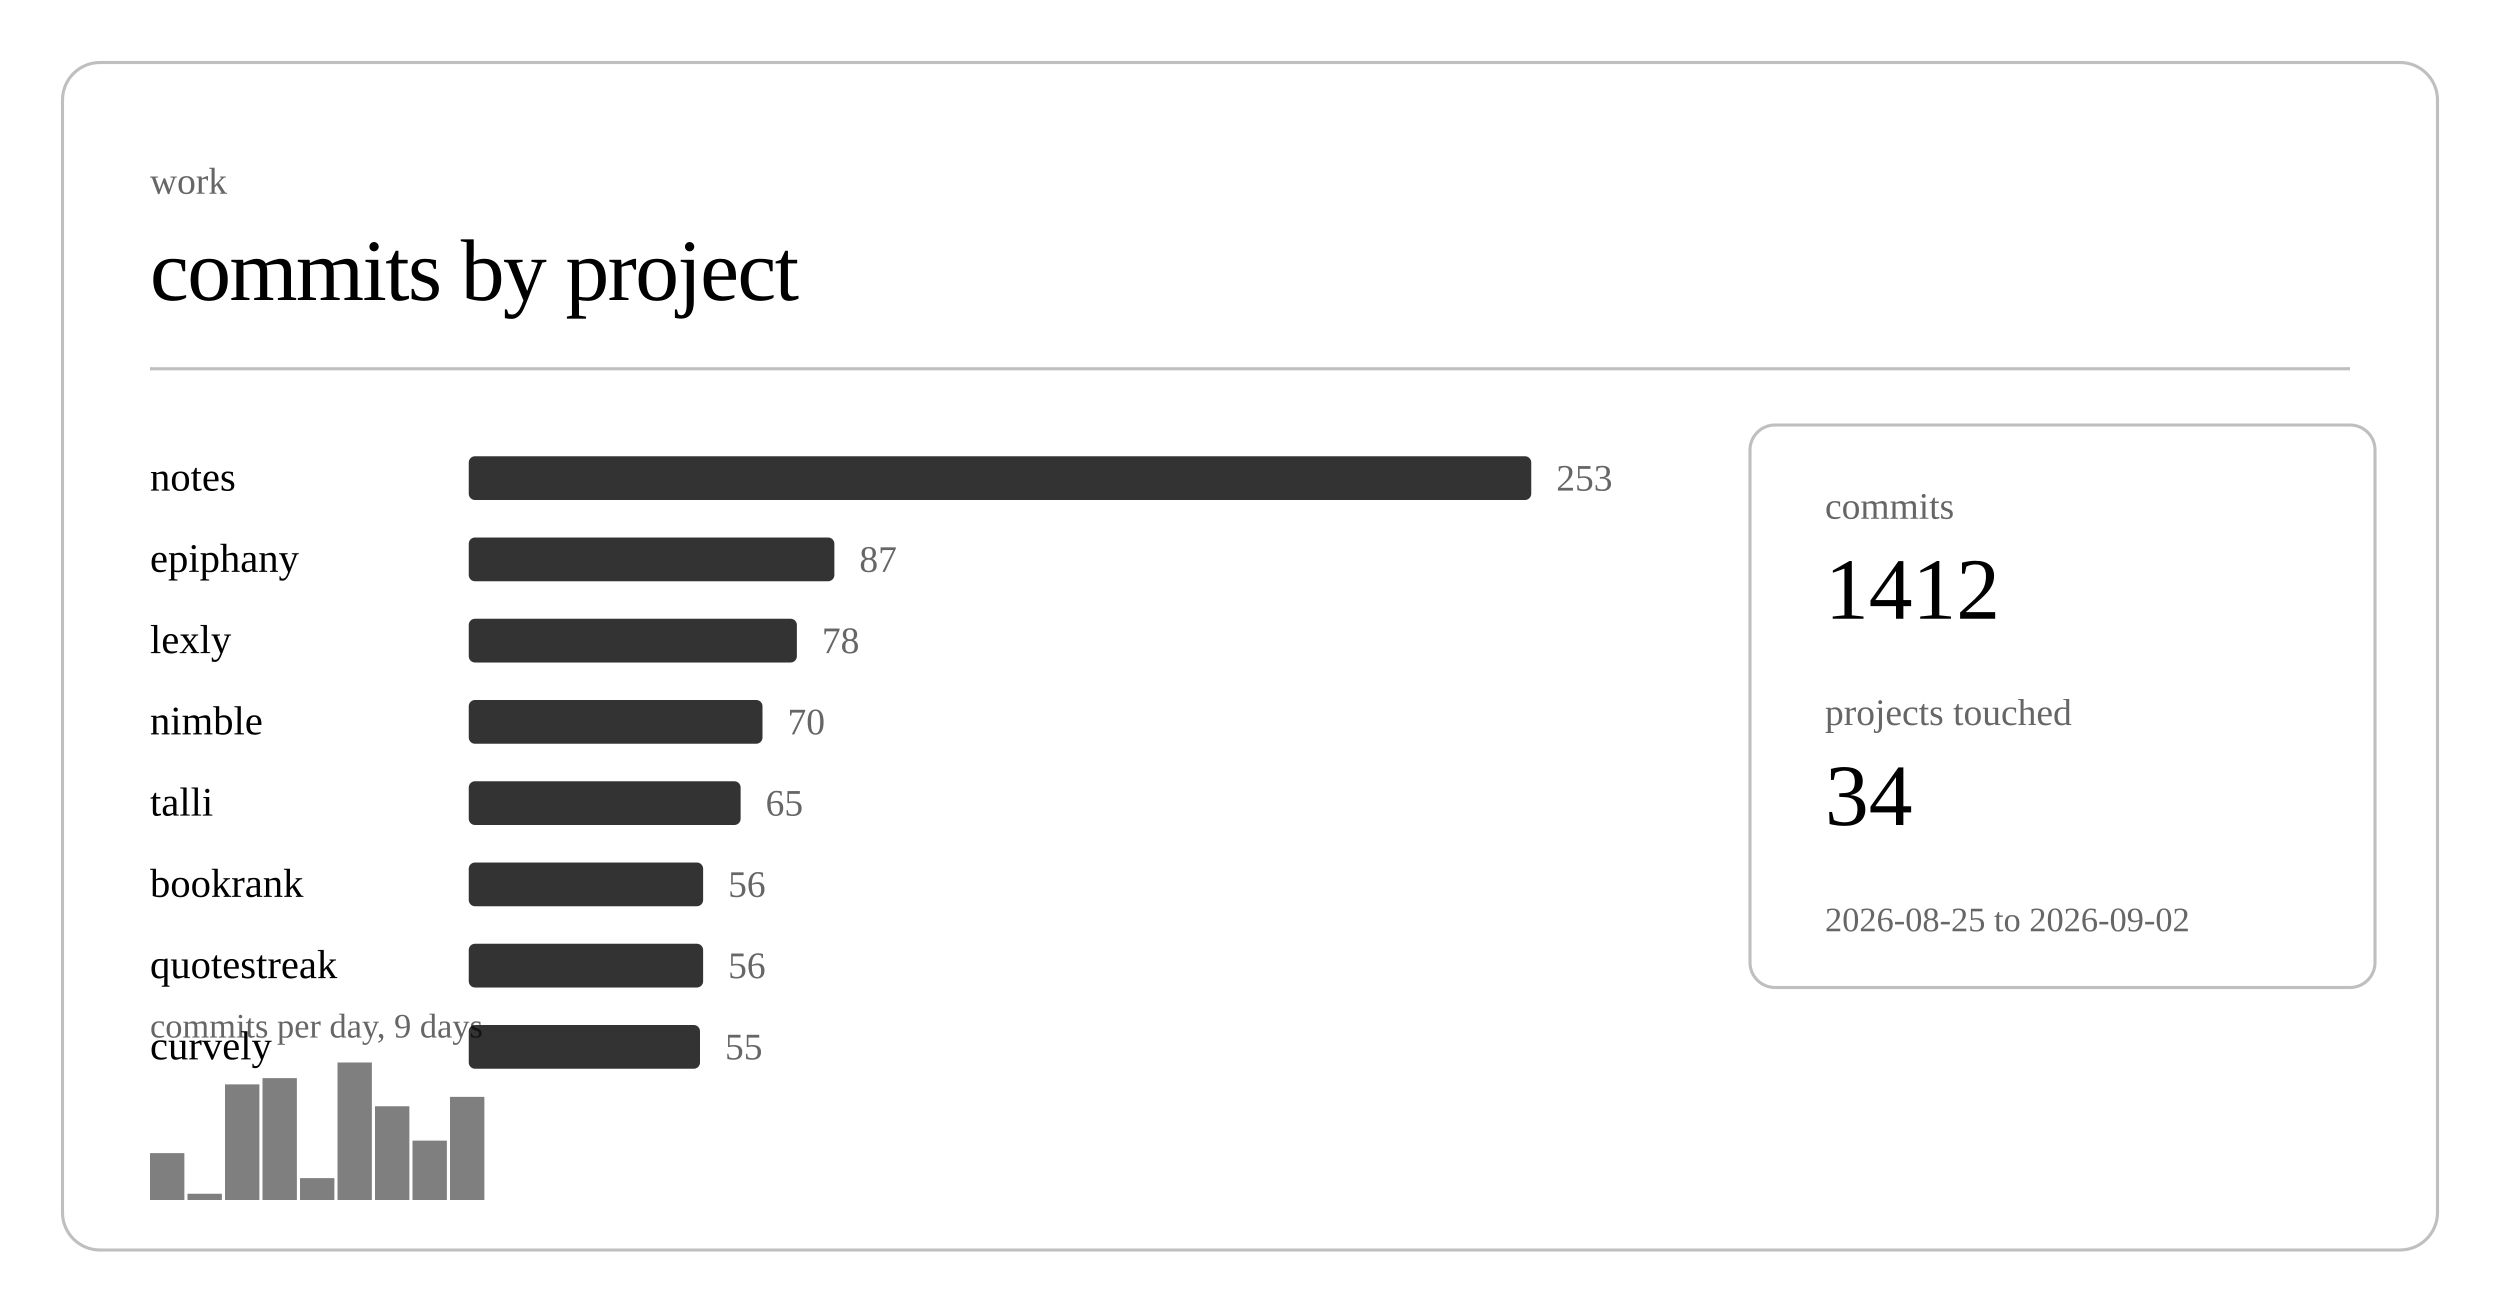
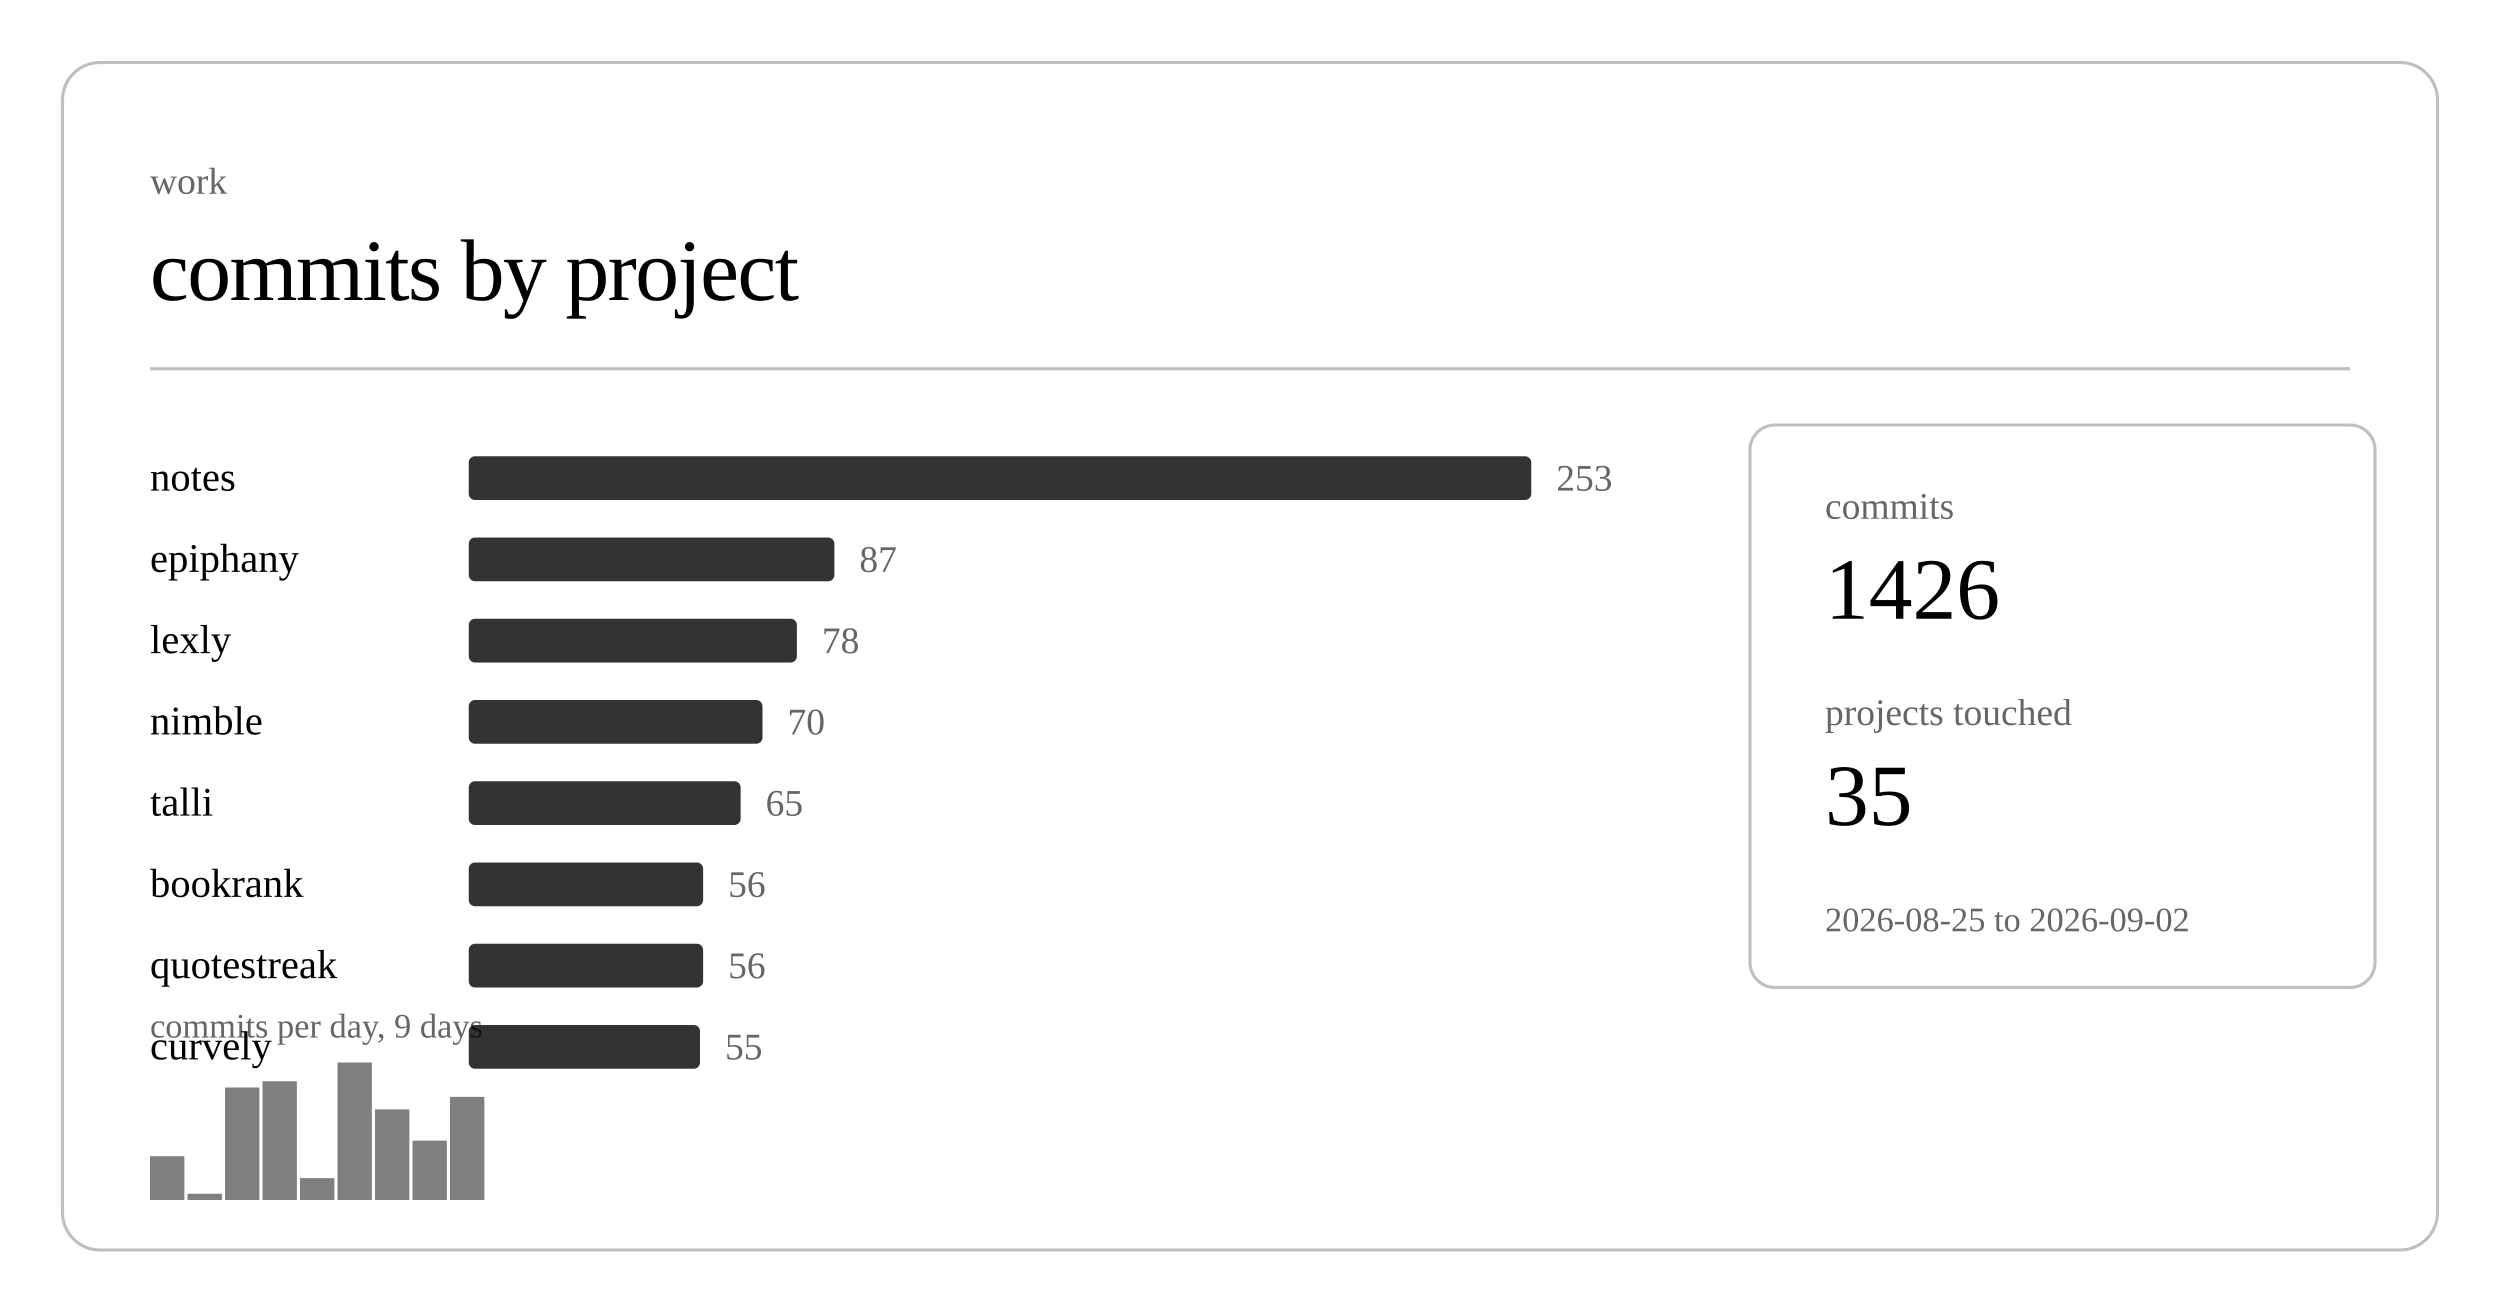
<svg xmlns="http://www.w3.org/2000/svg" class="post-header-svg" viewBox="0 0 800 420" width="800" height="420">
  <rect x="20" y="20" width="760" height="380" rx="12" ry="12" fill="none" stroke="currentColor" stroke-width="1" opacity="0.25" />
  <text fill="currentColor" x="48" y="62" font-size="12" opacity="0.6">work</text>
  <text fill="currentColor" x="48" y="96" font-size="28" font-weight="300" letter-spacing="-0.5">commits by project</text>
  <line stroke="currentColor" x1="48" y1="118" x2="752" y2="118" stroke-width="1" opacity="0.25" />
  <a href="https://github.com/nulljosh/notes">
    <text fill="currentColor" x="48" y="157" font-size="13">notes</text>
  </a>
  <rect x="150" y="146" width="340" height="14" rx="2" fill="currentColor" opacity="0.8" />
  <text fill="currentColor" x="498" y="157" font-size="12" opacity="0.6">253</text>
  <a href="https://github.com/nulljosh/epiphany">
    <text fill="currentColor" x="48" y="183" font-size="13">epiphany</text>
  </a>
  <rect x="150" y="172" width="117" height="14" rx="2" fill="currentColor" opacity="0.8" />
  <text fill="currentColor" x="275" y="183" font-size="12" opacity="0.6">87</text>
  <a href="https://github.com/nulljosh/lexly">
    <text fill="currentColor" x="48" y="209" font-size="13">lexly</text>
  </a>
  <rect x="150" y="198" width="105" height="14" rx="2" fill="currentColor" opacity="0.8" />
  <text fill="currentColor" x="263" y="209" font-size="12" opacity="0.6">78</text>
  <a href="https://github.com/nulljosh/nimble">
    <text fill="currentColor" x="48" y="235" font-size="13">nimble</text>
  </a>
  <rect x="150" y="224" width="94" height="14" rx="2" fill="currentColor" opacity="0.8" />
  <text fill="currentColor" x="252" y="235" font-size="12" opacity="0.6">70</text>
  <a href="https://github.com/nulljosh/talli">
    <text fill="currentColor" x="48" y="261" font-size="13">talli</text>
  </a>
  <rect x="150" y="250" width="87" height="14" rx="2" fill="currentColor" opacity="0.8" />
  <text fill="currentColor" x="245" y="261" font-size="12" opacity="0.6">65</text>
  <a href="https://github.com/nulljosh/bookrank">
    <text fill="currentColor" x="48" y="287" font-size="13">bookrank</text>
  </a>
  <rect x="150" y="276" width="75" height="14" rx="2" fill="currentColor" opacity="0.8" />
  <text fill="currentColor" x="233" y="287" font-size="12" opacity="0.6">56</text>
  <a href="https://github.com/nulljosh/quotestreak">
    <text fill="currentColor" x="48" y="313" font-size="13">quotestreak</text>
  </a>
  <rect x="150" y="302" width="75" height="14" rx="2" fill="currentColor" opacity="0.8" />
  <text fill="currentColor" x="233" y="313" font-size="12" opacity="0.6">56</text>
  <a href="https://github.com/nulljosh/curvely">
    <text fill="currentColor" x="48" y="339" font-size="13">curvely</text>
  </a>
  <rect x="150" y="328" width="74" height="14" rx="2" fill="currentColor" opacity="0.8" />
  <text fill="currentColor" x="232" y="339" font-size="12" opacity="0.6">55</text>
-   <rect x="48.0" y="369" width="11.0" height="15" fill="currentColor" opacity="0.5" />
+   <rect x="48.0" y="370" width="11.0" height="14" fill="currentColor" opacity="0.5" />
  <rect x="60.0" y="382" width="11.0" height="2" fill="currentColor" opacity="0.5" />
-   <rect x="72.0" y="347" width="11.0" height="37" fill="currentColor" opacity="0.5" />
-   <rect x="84.0" y="345" width="11.0" height="39" fill="currentColor" opacity="0.5" />
+   <rect x="72.0" y="348" width="11.0" height="36" fill="currentColor" opacity="0.5" />
+   <rect x="84.0" y="346" width="11.0" height="38" fill="currentColor" opacity="0.5" />
  <rect x="96.0" y="377" width="11.0" height="7" fill="currentColor" opacity="0.5" />
  <rect x="108.0" y="340" width="11.0" height="44" fill="currentColor" opacity="0.5" />
-   <rect x="120.0" y="354" width="11.0" height="30" fill="currentColor" opacity="0.5" />
+   <rect x="120.0" y="355" width="11.0" height="29" fill="currentColor" opacity="0.5" />
  <rect x="132.0" y="365" width="11.0" height="19" fill="currentColor" opacity="0.5" />
  <rect x="144.0" y="351" width="11.0" height="33" fill="currentColor" opacity="0.5" />
  <text fill="currentColor" x="48" y="332" font-size="11" opacity="0.6">commits per day, 9 days</text>
  <rect x="560" y="136" width="200" height="180" rx="8" ry="8" fill="none" stroke="currentColor" stroke-width="1" opacity="0.25" />
  <text fill="currentColor" x="584" y="166" font-size="12" opacity="0.6">commits</text>
-   <text fill="currentColor" x="584" y="198" font-size="28" font-weight="500">1412</text>
+   <text fill="currentColor" x="584" y="198" font-size="28" font-weight="500">1426</text>
  <text fill="currentColor" x="584" y="232" font-size="12" opacity="0.6">projects touched</text>
-   <text fill="currentColor" x="584" y="264" font-size="28" font-weight="500">34</text>
+   <text fill="currentColor" x="584" y="264" font-size="28" font-weight="500">35</text>
  <text fill="currentColor" x="584" y="298" font-size="11" opacity="0.6">2026-08-25 to 2026-09-02</text>
</svg>
